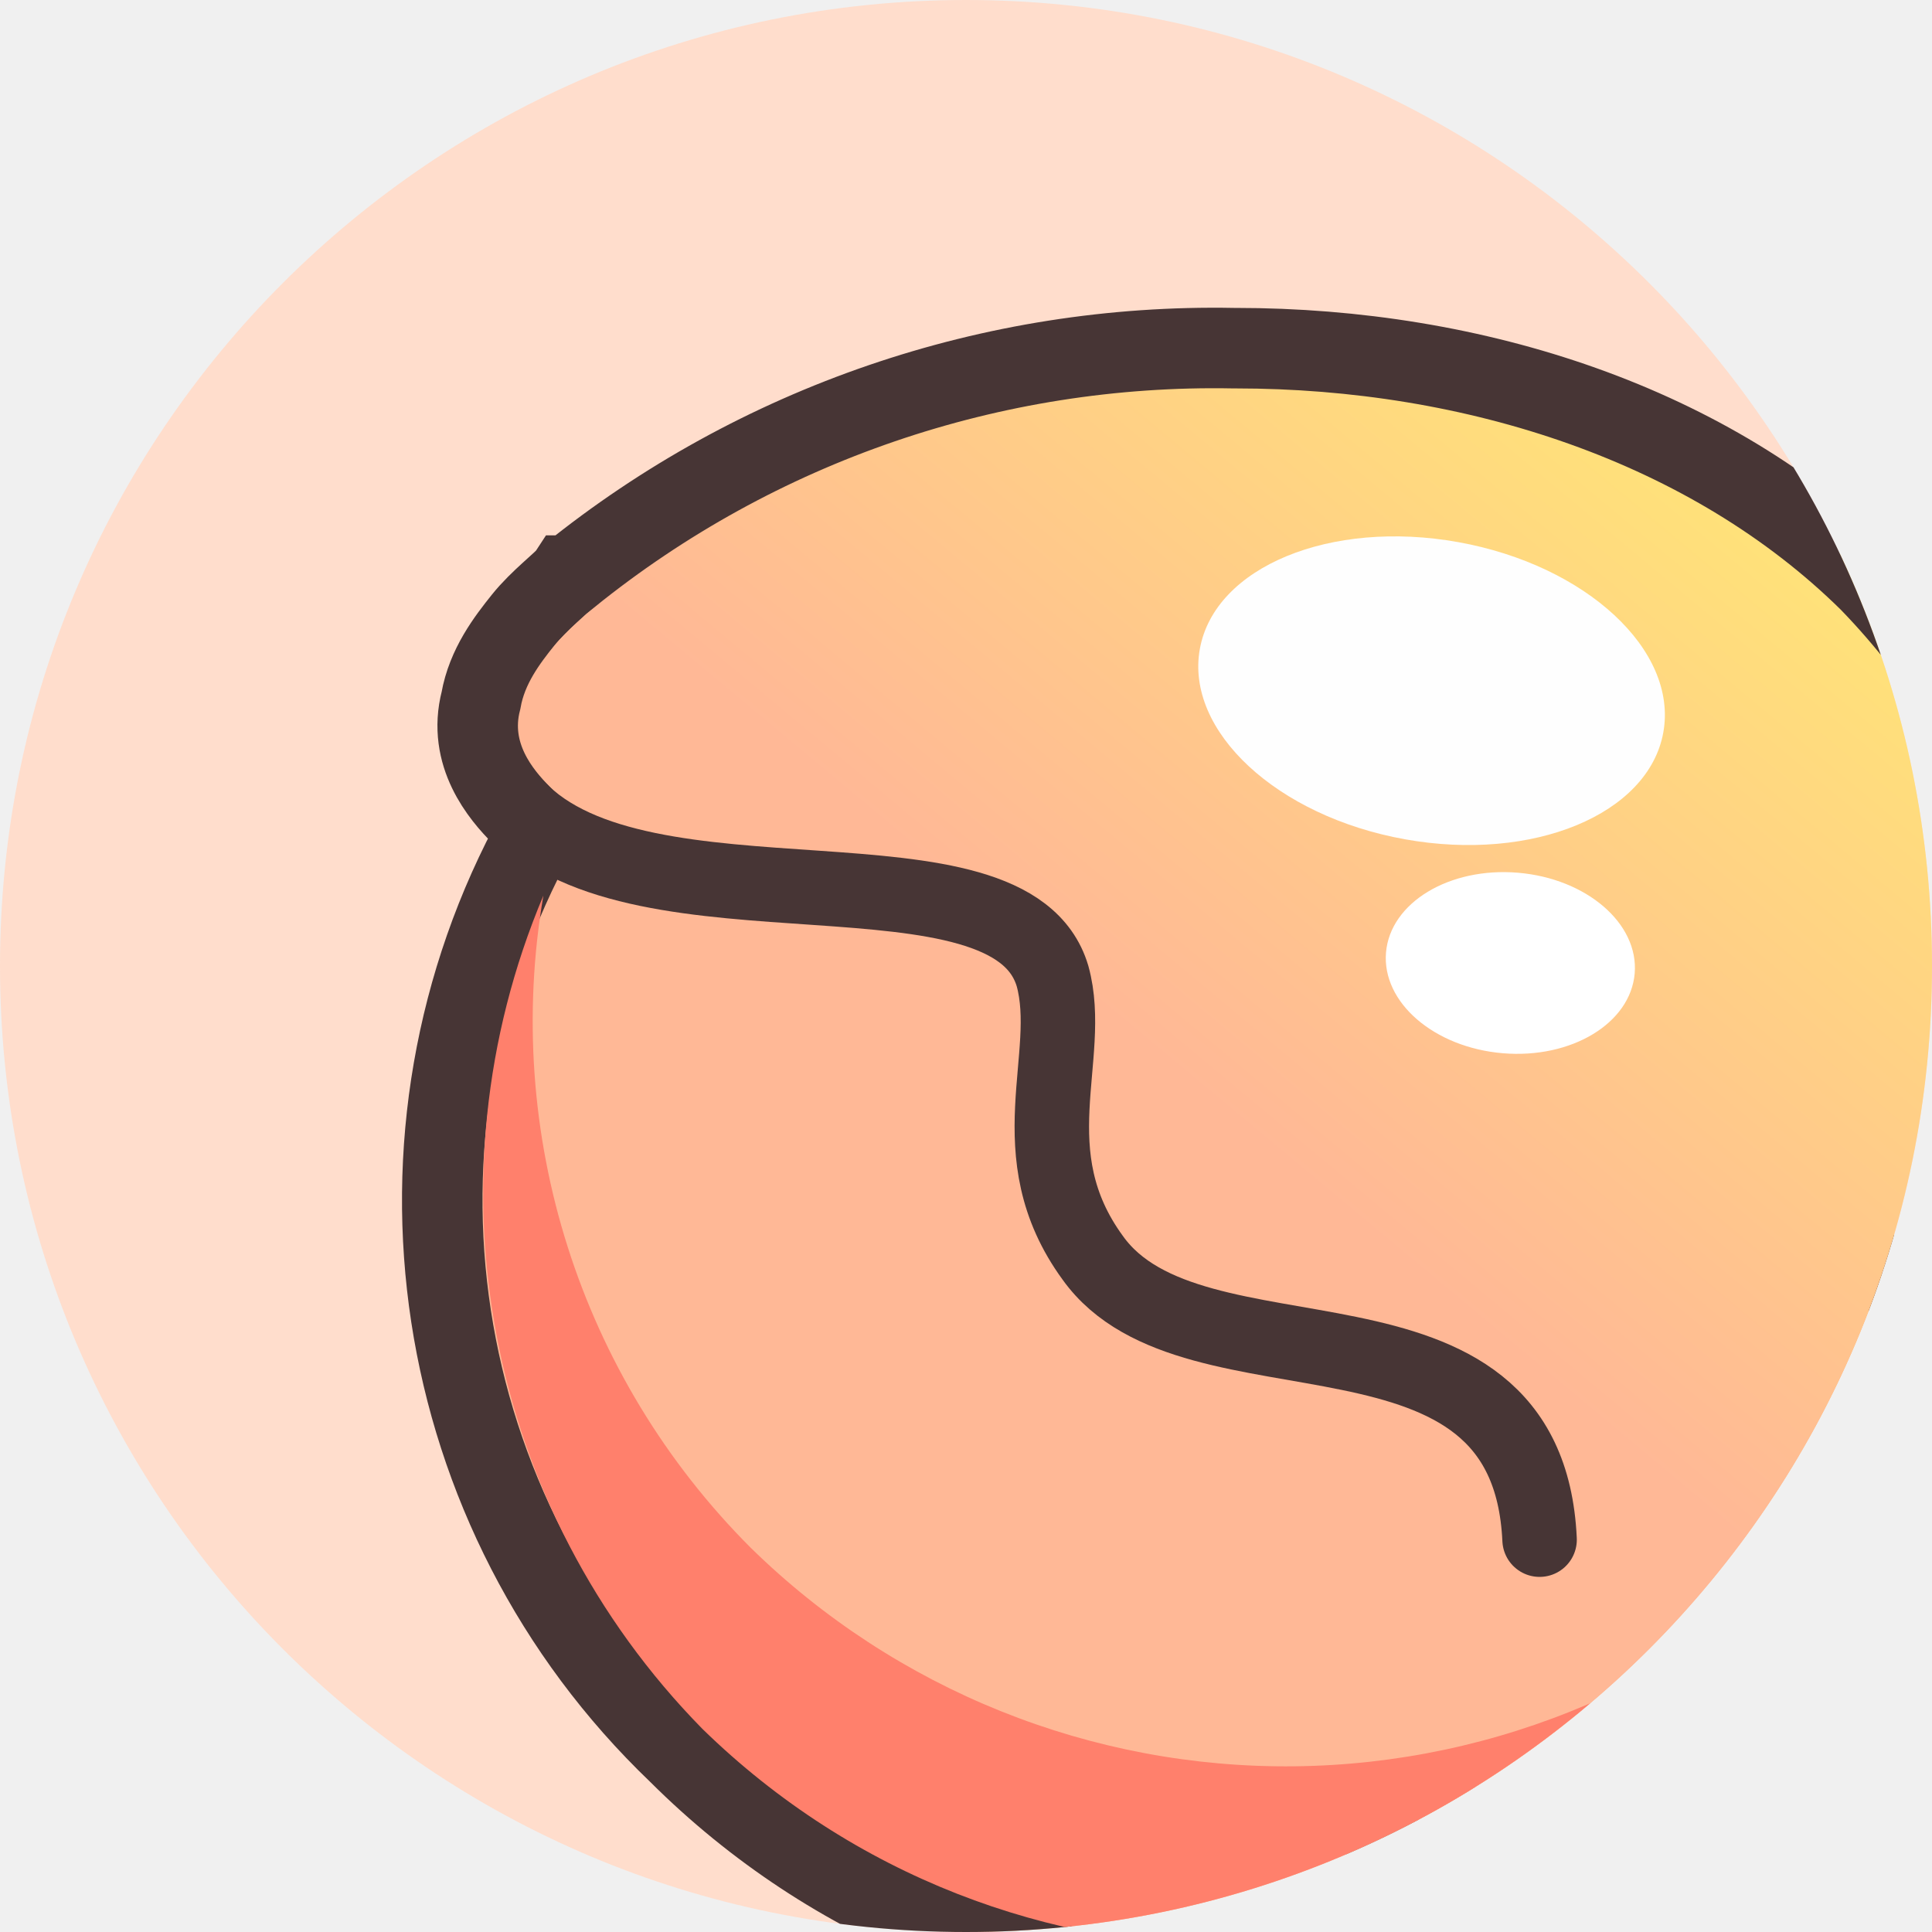
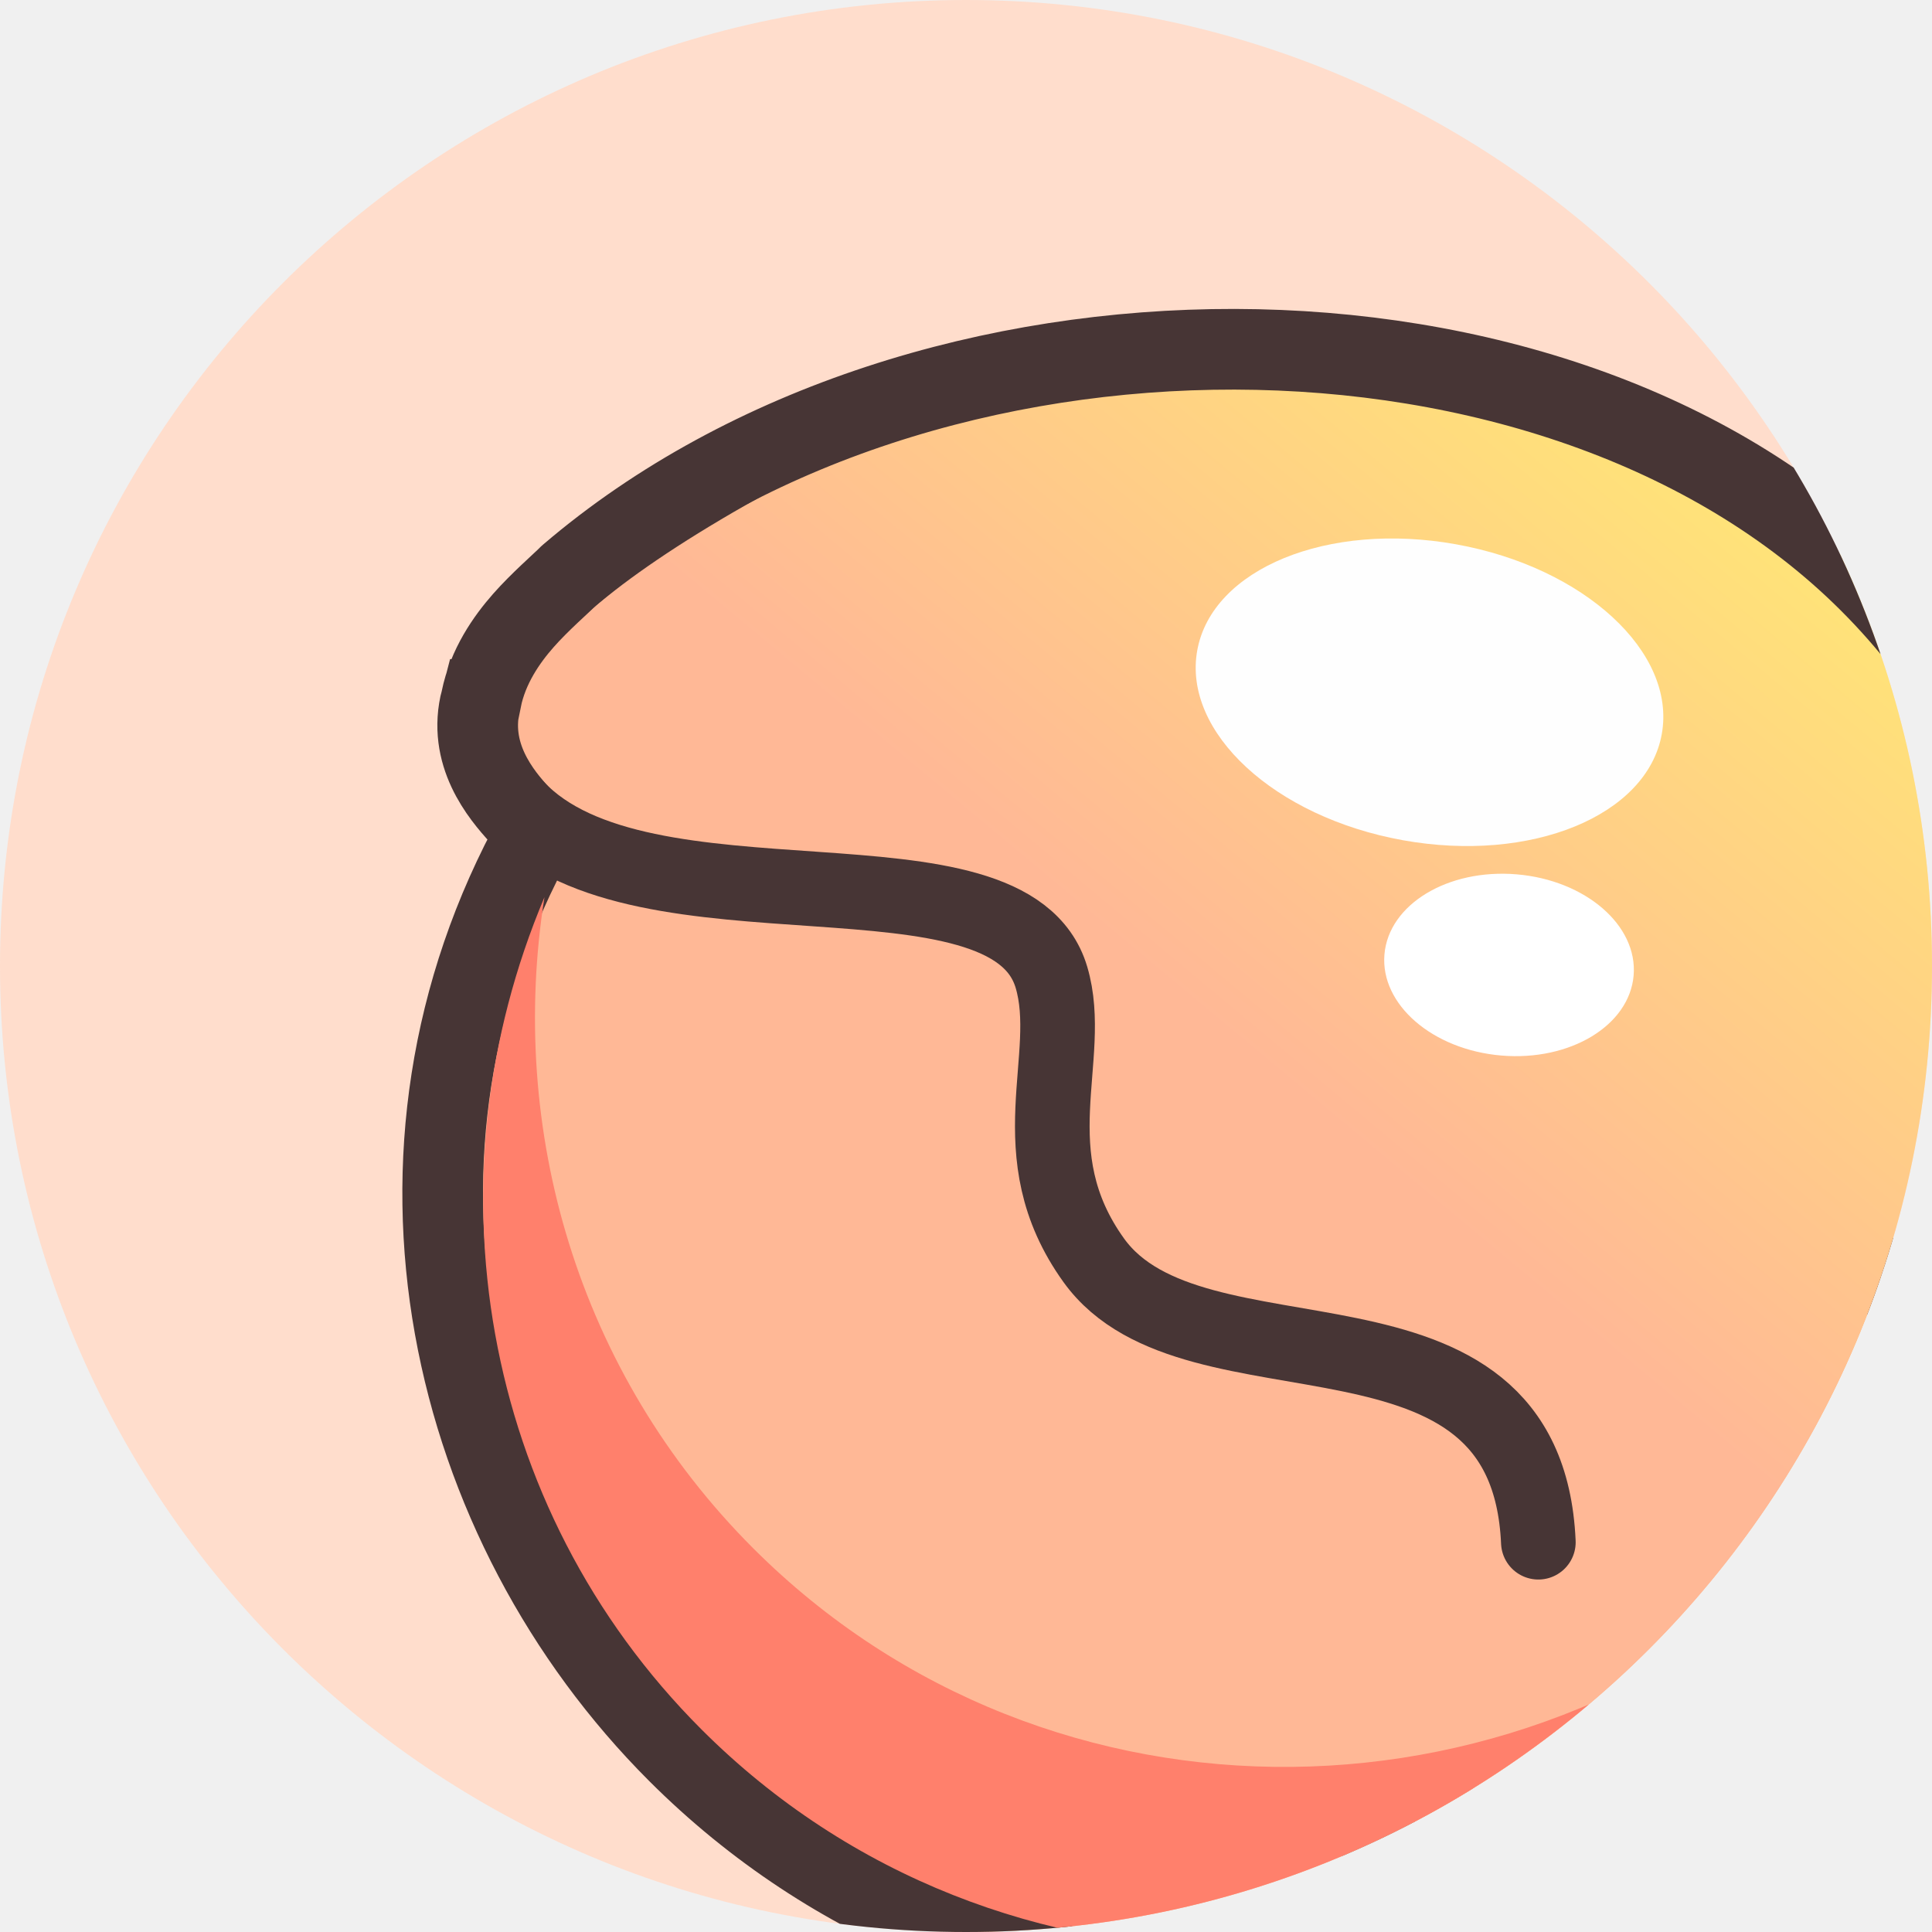
- <svg xmlns="http://www.w3.org/2000/svg" viewBox="0 0 96 96">
+ <svg xmlns="http://www.w3.org/2000/svg" viewBox="0 0 32 32" fill="none">
+   <g clip-path="url(#avatar-rspack-32-3)">
+     <rect width="32" height="32" rx="16" fill="#FFDDCC" />
+     <path d="M23.938 22.569C26.517 19.99 30.699 19.99 33.279 22.569C35.858 25.148 35.858 29.331 33.279 31.91C30.699 34.489 26.517 34.489 23.938 31.91C21.358 29.33 21.358 25.148 23.938 22.569Z" fill="url(#avatar-rspack-32-1)" stroke="#5B4240" stroke-width="1.338" />
+     <path d="M32.807 31.436C30.489 33.754 26.729 33.754 24.41 31.436C22.657 29.682 22.236 27.106 23.136 24.951C22.865 26.751 23.414 28.65 24.8 30.036C27.118 32.354 30.876 32.356 33.194 30.038C33.759 29.473 34.185 28.822 34.474 28.128C34.292 29.339 33.738 30.504 32.807 31.436Z" fill="#F17453" />
+     <path d="M20.451 5.785C24.42 5.794 28.368 7.045 30.967 9.644C33.573 12.25 34.549 15.847 34.253 19.39C33.957 22.929 32.39 26.468 29.834 29.025C24.695 34.164 16.362 34.164 11.223 29.025C7.433 25.235 5.944 19.104 8.887 13.796C8.821 13.727 8.738 13.641 8.612 13.504C8.299 13.163 7.73 12.488 7.969 11.585H7.97C8.081 11.035 8.39 10.594 8.67 10.276C8.934 9.976 9.303 9.654 9.397 9.559L9.416 9.54L9.435 9.523C12.376 7.011 16.478 5.777 20.451 5.785Z" fill="url(#avatar-rspack-32-2)" stroke="#473535" stroke-width="1.336" />
+     <path d="M29.543 28.459C24.541 33.46 16.517 33.544 11.62 28.646C7.923 24.95 7.068 19.475 9.018 14.86C8.412 18.698 9.558 22.727 12.477 25.646C17.375 30.543 25.401 30.462 30.402 25.461C31.629 24.234 32.558 22.822 33.192 21.322C32.781 23.924 31.563 26.439 29.543 28.459Z" fill="#FF806C" />
+     <ellipse cx="2.071" cy="1.506" rx="2.071" ry="1.506" transform="matrix(-0.996474 -0.0839056 -0.0839056 0.996474 27.1844 14.6555)" fill="white" />
+     <ellipse cx="3.909" cy="2.49" rx="3.909" ry="2.49" transform="matrix(-0.984177 -0.177189 -0.177189 0.984177 27.9655 9.70819)" fill="#FEFEFE" />
+     <path d="M12.251 7.713C7.606 10.312 7.3 12.03 8.555 13.37C10.639 15.595 16.712 13.82 17.415 16.186C17.81 17.515 16.841 19.104 18.118 20.877C19.783 23.188 25.286 21.174 25.48 25.544" stroke="#473535" stroke-width="1.236" stroke-linecap="round" />
+   </g>
  <defs>
-     <clipPath id="a">
-       <rect width="96" height="96" rx="48" />
+     <linearGradient id="avatar-rspack-32-1" x1="32.805" y1="23.042" x2="24.411" y2="31.437" gradientUnits="userSpaceOnUse">
+       <stop offset="0.012" stop-color="#FFB773" />
+       <stop offset="0.572" stop-color="#FDB996" />
+     </linearGradient>
+     <linearGradient id="avatar-rspack-32-2" x1="28.641" y1="8.205" x2="11.695" y2="28.552" gradientUnits="userSpaceOnUse">
+       <stop offset="0.012" stop-color="#FFE279" />
+       <stop offset="0.461" stop-color="#FFB896" />
+       <stop offset="0.741" stop-color="#FFB896" />
+     </linearGradient>
+     <clipPath id="avatar-rspack-32-3">
+       <rect width="32" height="32" rx="16" fill="white" />
    </clipPath>
  </defs>
-   <g clip-path="url(#a)">
-     <rect width="96" height="96" fill="#fdc" rx="48" />
-     <g fill="none">
-       <g transform="matrix(1.00017 0 0 .99971 64 59.9)">
-         <path fill="url(#b)" stroke="#5b4240" stroke-width="4" d="M7.8 7.8a19.8 19.8 0 1 1 28 28 19.8 19.8 0 0 1-28-28Z" />
-         <path fill="#f17453" d="M34.4 34.4A17.8 17.8 0 0 1 5.4 15a17.8 17.8 0 0 0 34 9.5q-.8 5.5-5 10" />
-         <defs>
-           <linearGradient id="b" x1="34.4" x2="9.2" y1="9.2" y2="34.4" gradientUnits="userSpaceOnUse">
-             <stop offset="0" stop-color="#ffb773" />
-             <stop offset=".6" stop-color="#fdb996" />
-           </linearGradient>
-         </defs>
-       </g>
-       <g transform="matrix(1.00002 0 0 1.00008 20 15.3)">
-         <path fill="url(#c)" stroke="#473535" stroke-width="4" d="M41.4 2C53.3 2 65 5.8 72.9 13.6a36 36 0 0 1 9.9 29.2 47 47 0 0 1-13.3 29 39.5 39.5 0 0 1-55.8 0 38 38 0 0 1-7-45.8l-.8-.8c-1-1-2.7-3-2-5.7.3-1.7 1.3-3 2.1-4s2-1.9 2.2-2.2h.1A51 51 0 0 1 41.3 2Z" />
-         <path fill="#ff806c" d="M68.6 70a38 38 0 0 1-53.7.6A38 38 0 0 1 7 29.2a37 37 0 0 0 10.3 32.4 38 38 0 0 0 53.8-.6 39 39 0 0 0 8.4-12.4 39 39 0 0 1-11 21.4" />
-         <ellipse cx="6.2" cy="4.5" fill="#fff" rx="6.2" ry="4.5" transform="rotate(-175.2 31.4 13)scale(1 -1)" />
-         <ellipse cx="11.7" cy="7.5" fill="#fefefe" rx="11.7" ry="7.5" transform="rotate(-169.8 32.6 4)scale(1 -1)" />
-         <path stroke="#473535" stroke-linecap="round" stroke-width="3.7" d="M16.8 7.8c-14 7.8-14.9 13-11.1 17 6.2 6.6 24.5 1.3 26.6 8.4 1.1 4-1.8 8.8 2 14 5 7 21.6 1 22.2 14" />
-         <defs>
-           <linearGradient id="c" x1="65.9" x2="15.1" y1="9.3" y2="70.3" gradientUnits="userSpaceOnUse">
-             <stop offset="0" stop-color="#ffe279" />
-             <stop offset=".5" stop-color="#ffb896" />
-             <stop offset=".7" stop-color="#ffb896" />
-           </linearGradient>
-         </defs>
-       </g>
-     </g>
-   </g>
</svg>
